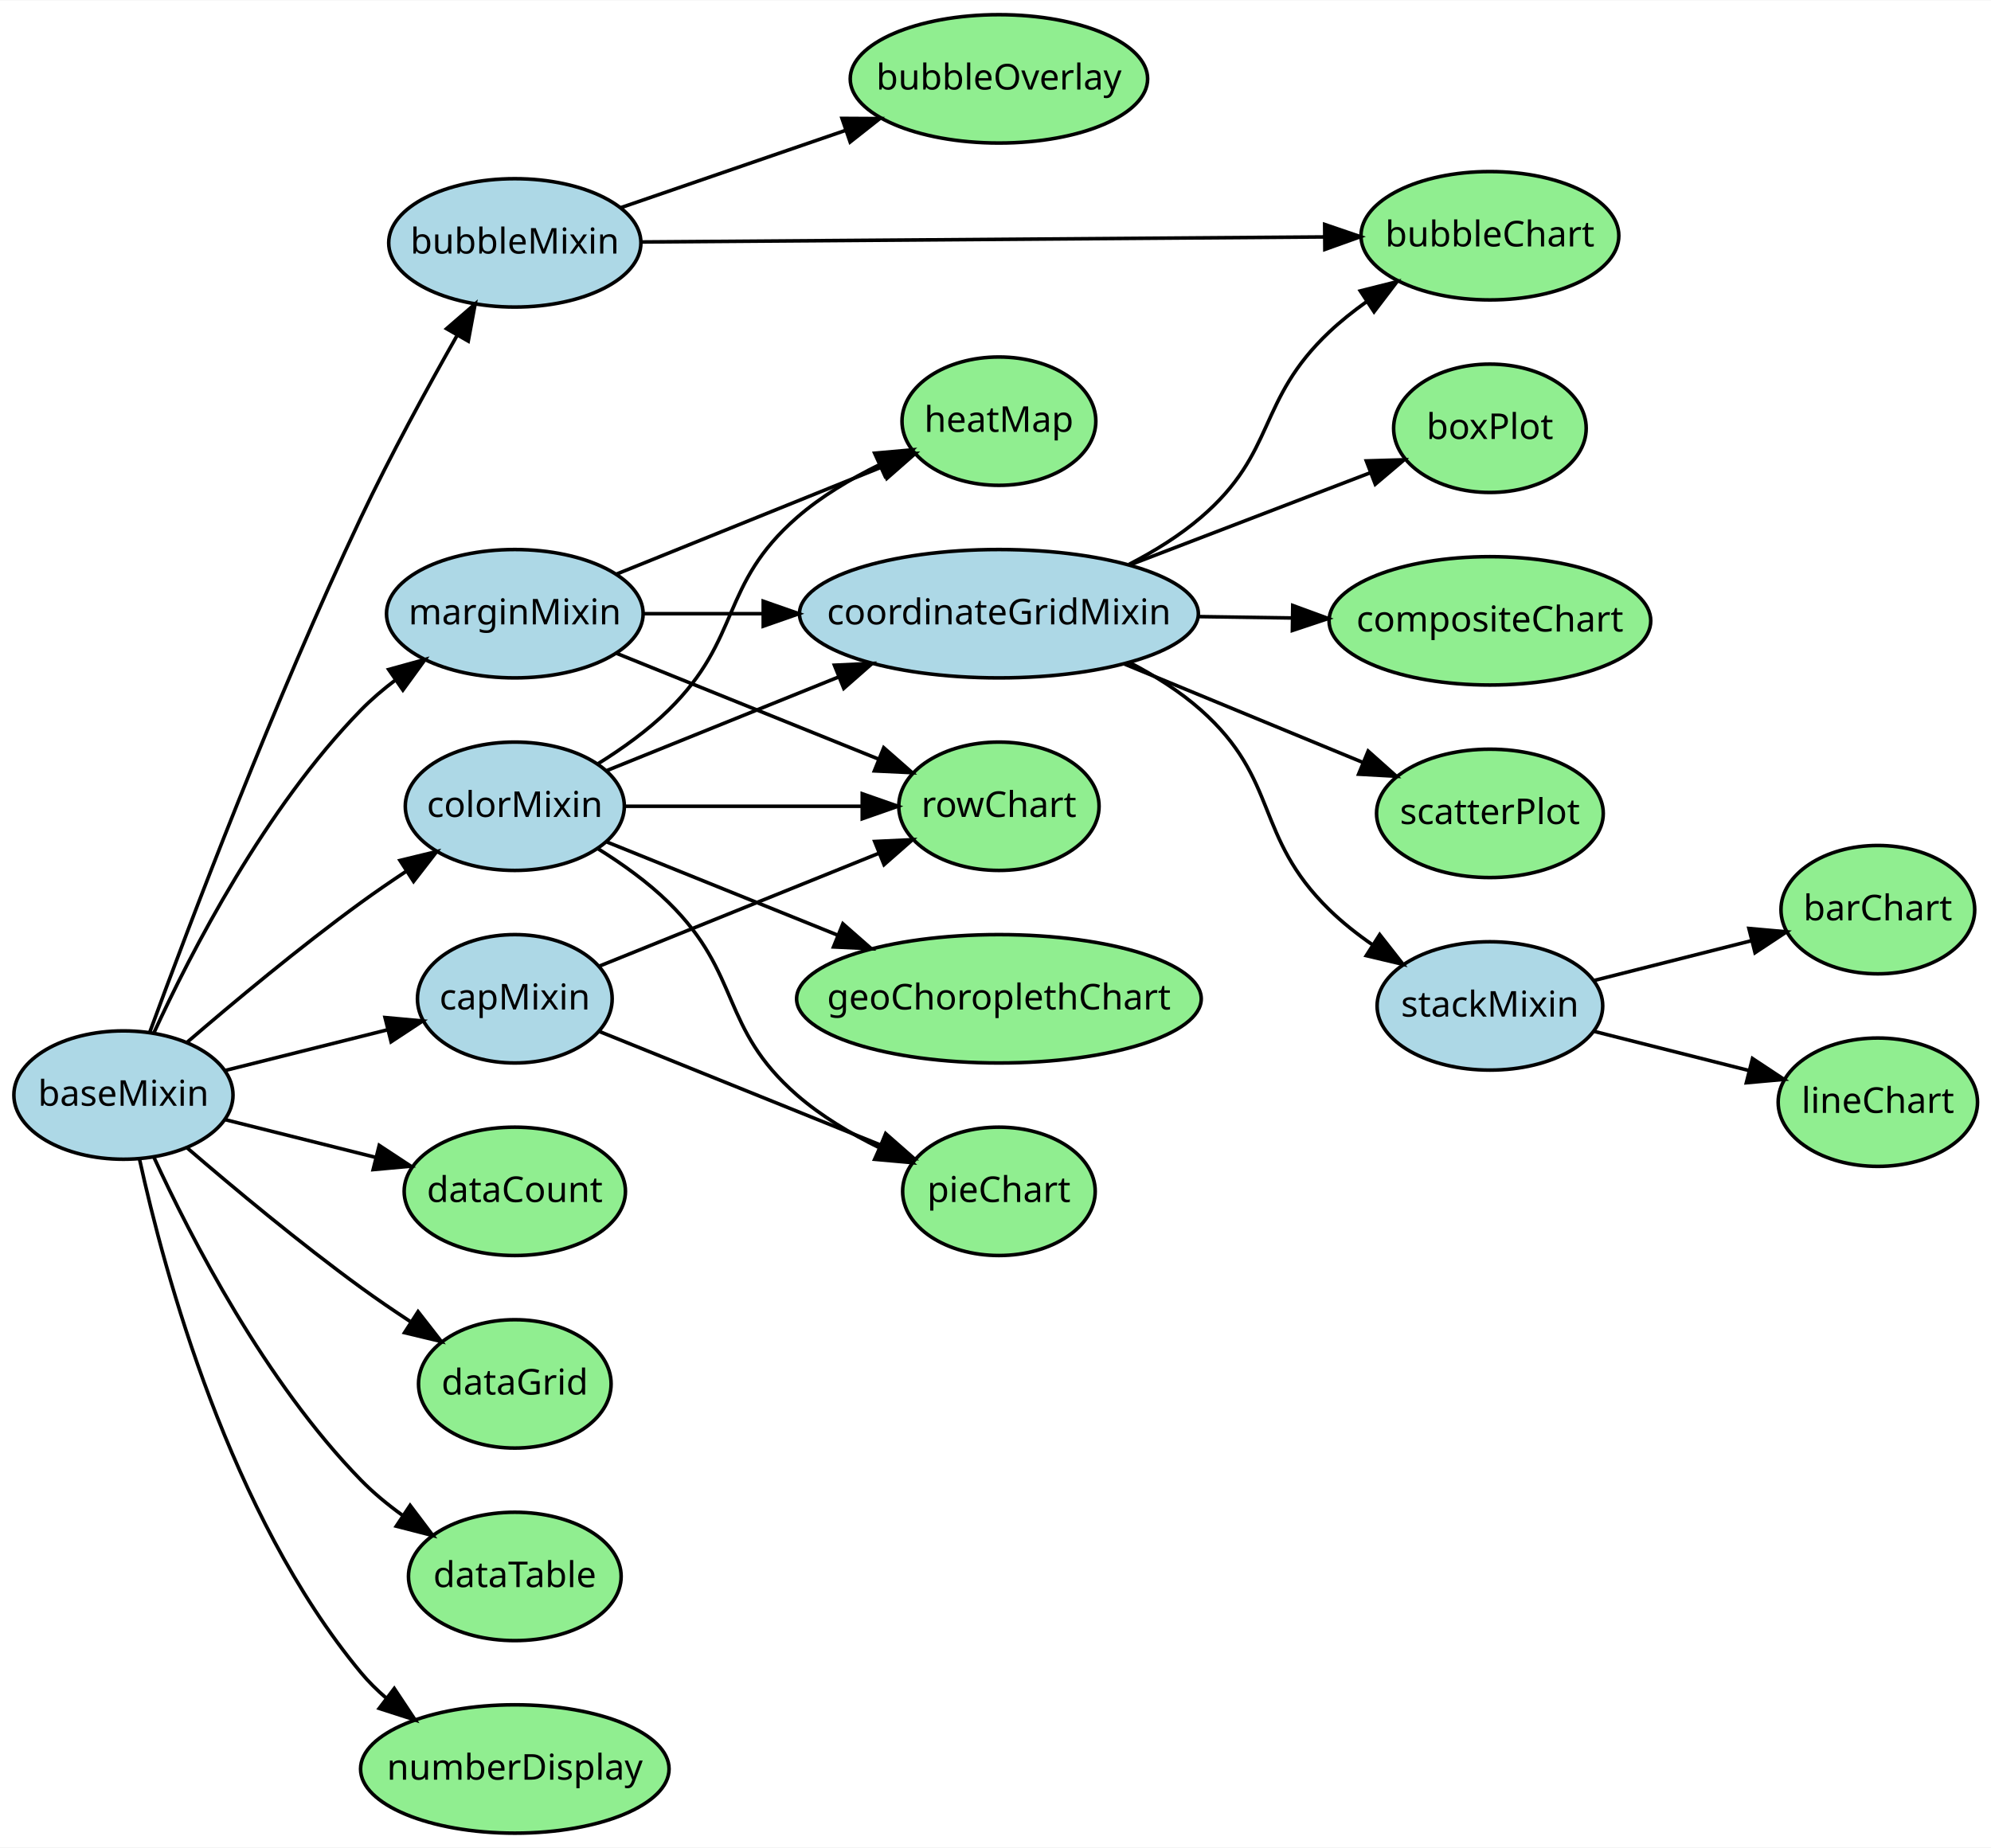
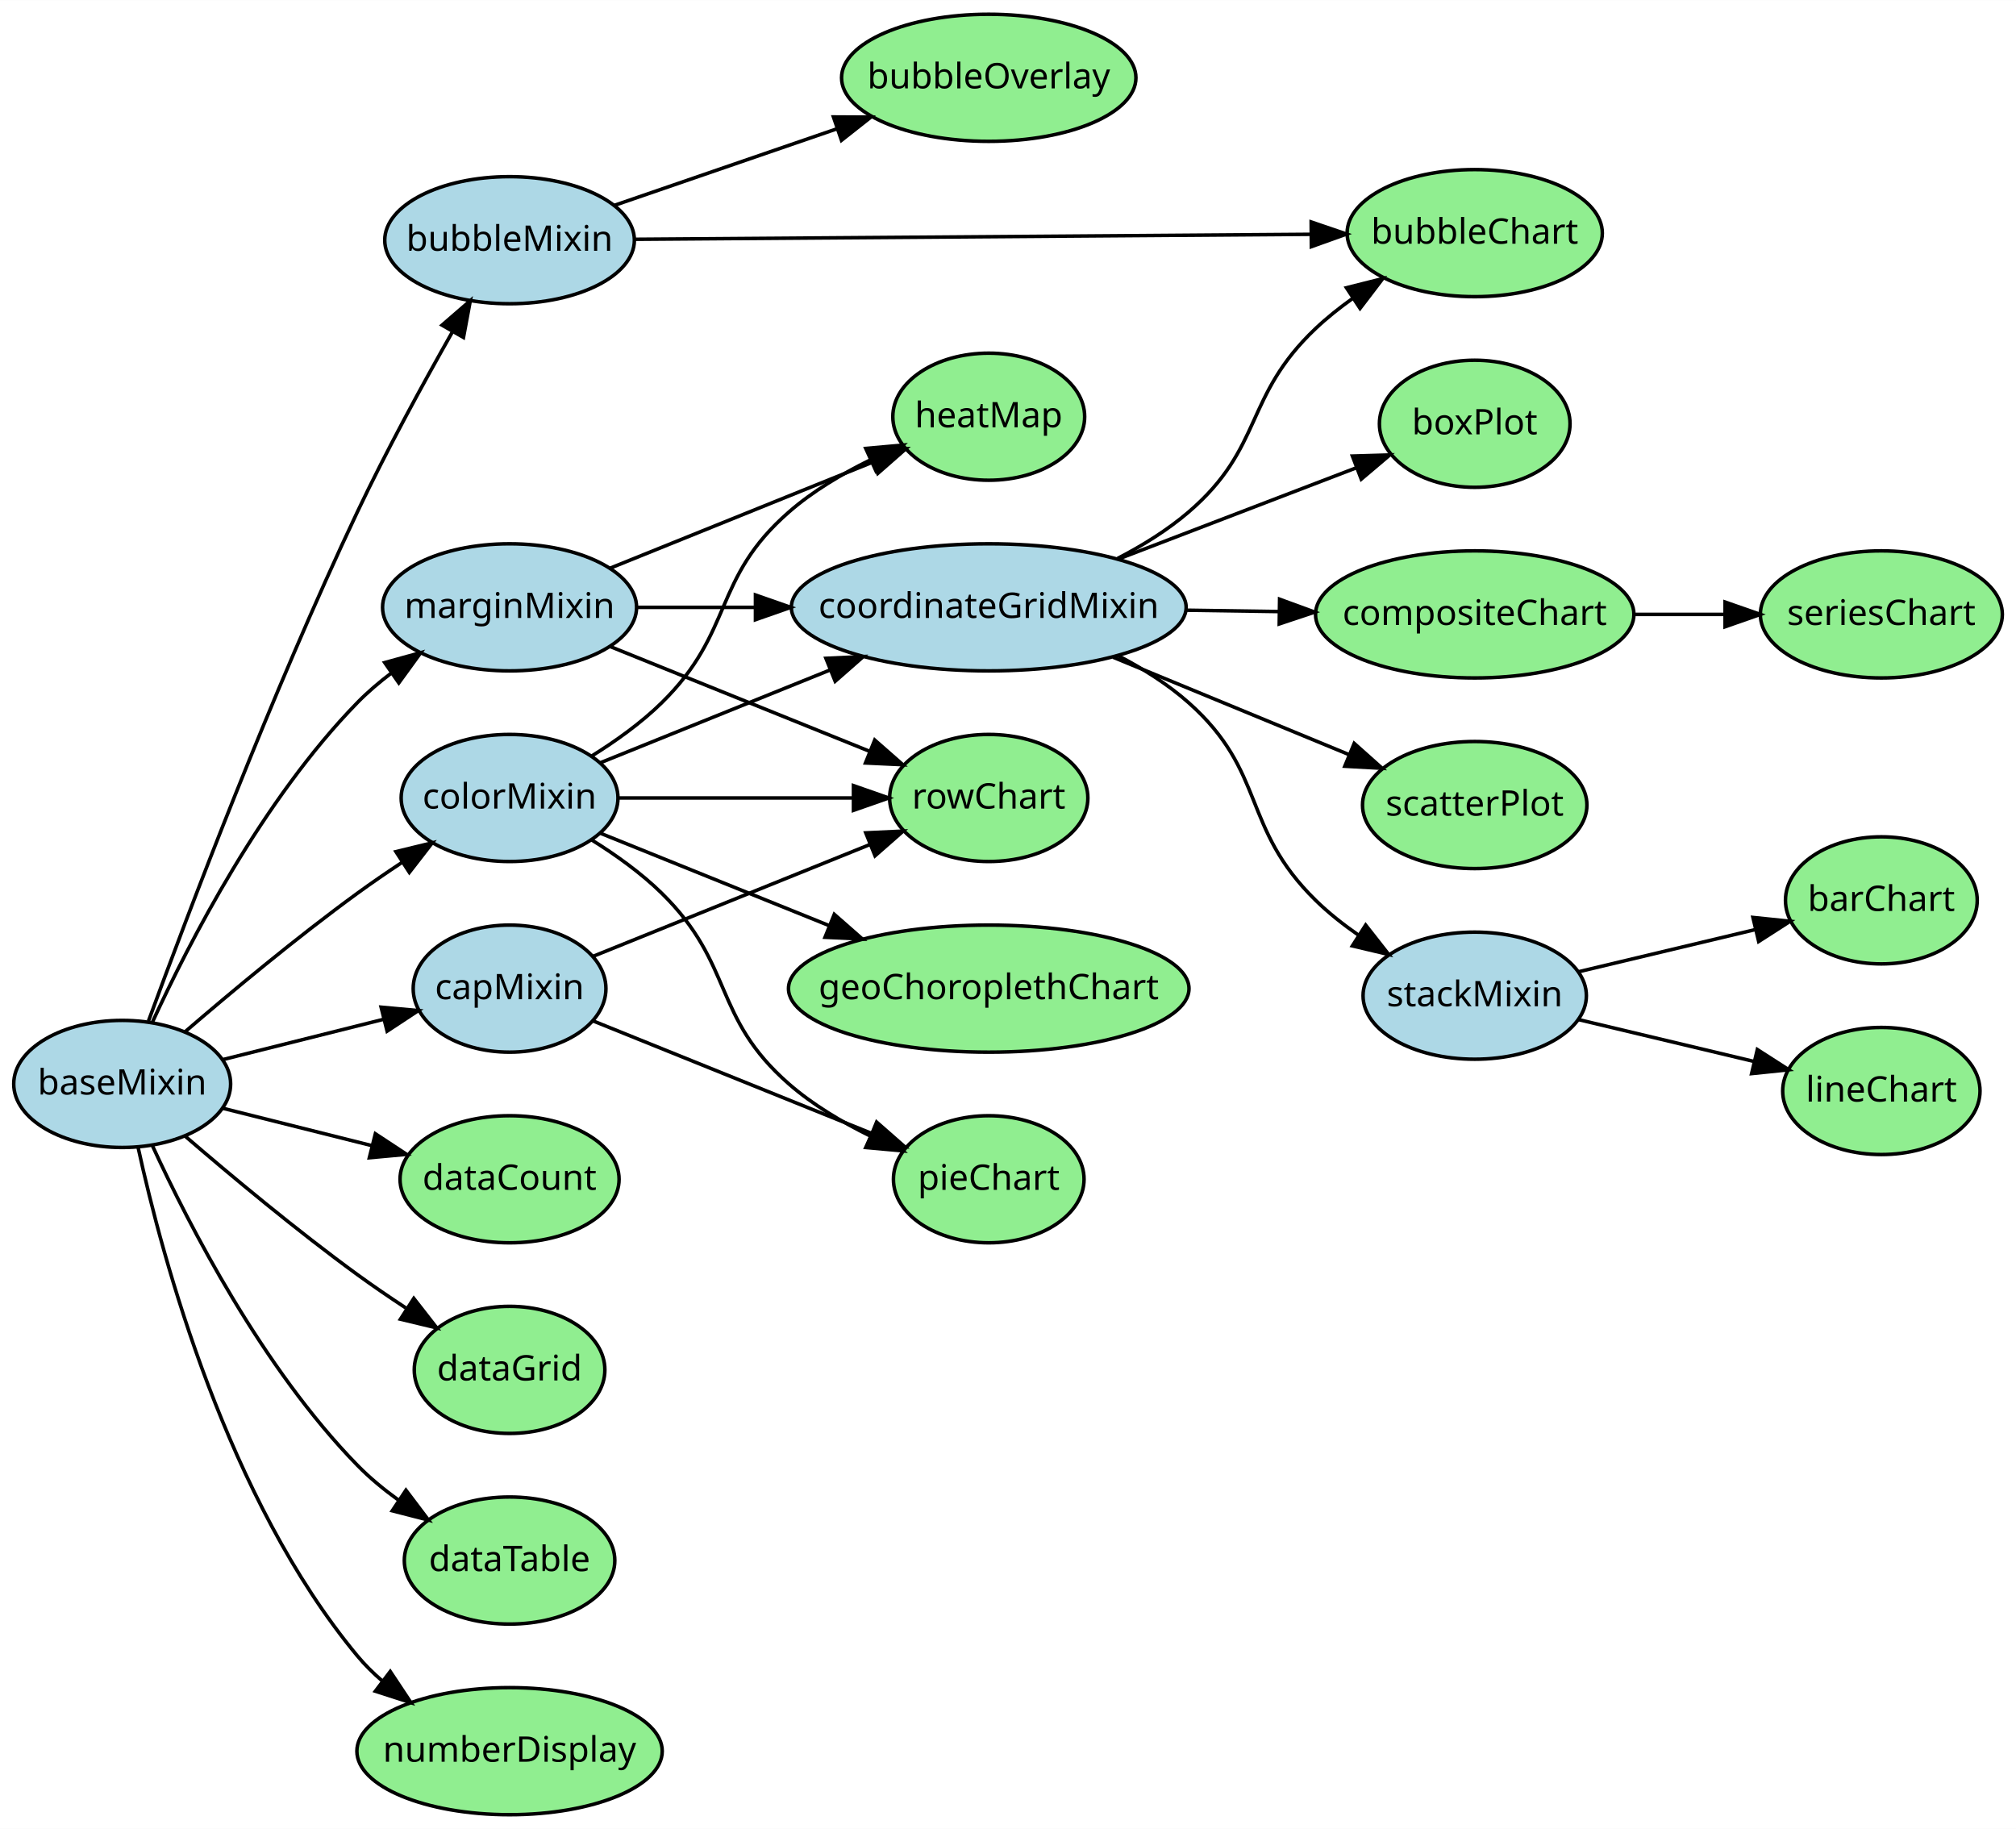
- <svg xmlns="http://www.w3.org/2000/svg" xmlns:xlink="http://www.w3.org/1999/xlink" width="558pt" height="518pt" viewBox="0.00 0.00 558.25 518.00">
+ <svg xmlns="http://www.w3.org/2000/svg" xmlns:xlink="http://www.w3.org/1999/xlink" width="571pt" height="518pt" viewBox="0.00 0.00 571.08 518.00">
  <g id="graph0" class="graph" transform="scale(1 1) rotate(0) translate(4 514)">
-     <polygon fill="white" stroke="none" points="-4,4 -4,-514 554.248,-514 554.248,4 -4,4" />
+     <polygon fill="white" stroke="none" points="-4,4 -4,-514 567.075,-514 567.075,4 -4,4" />
    <g id="node1" class="node">
      <g id="a_node1">
        <a xlink:href="dc.baseMixin.html" xlink:title="baseMixin">
          <ellipse fill="lightblue" stroke="black" cx="30.611" cy="-207" rx="30.722" ry="18" />
          <text text-anchor="middle" x="30.611" y="-204" font-family="sans-serif" font-size="10.00">baseMixin</text>
        </a>
      </g>
    </g>
    <g id="node2" class="node">
      <g id="a_node2">
        <a xlink:href="dc.colorMixin.html" xlink:title="colorMixin">
          <ellipse fill="lightblue" stroke="black" cx="140.346" cy="-288" rx="30.711" ry="18" />
          <text text-anchor="middle" x="140.346" y="-285" font-family="sans-serif" font-size="10.00">colorMixin</text>
        </a>
      </g>
    </g>
-     <g id="edge14" class="edge">
+     <g id="edge15" class="edge">
      <path fill="none" stroke="black" d="M48.435,-221.784C61.435,-232.973 80.047,-248.496 97.222,-261 101.225,-263.914 105.533,-266.869 109.813,-269.703" />
      <polygon fill="black" stroke="black" points="108.154,-272.798 118.451,-275.295 111.959,-266.922 108.154,-272.798" />
    </g>
    <g id="node3" class="node">
      <g id="a_node3">
        <a xlink:href="dc.marginMixin.html" xlink:title="marginMixin">
          <ellipse fill="lightblue" stroke="black" cx="140.346" cy="-342" rx="35.979" ry="18" />
          <text text-anchor="middle" x="140.346" y="-339" font-family="sans-serif" font-size="10.00">marginMixin</text>
        </a>
      </g>
    </g>
-     <g id="edge16" class="edge">
+     <g id="edge17" class="edge">
      <path fill="none" stroke="black" d="M39.105,-224.343C49.59,-247.147 70.402,-287.527 97.222,-315 100.157,-318.007 103.487,-320.842 106.958,-323.462" />
      <polygon fill="black" stroke="black" points="104.98,-326.349 115.193,-329.166 108.966,-320.594 104.98,-326.349" />
    </g>
    <g id="node4" class="node">
      <g id="a_node4">
        <a xlink:href="dc.bubbleMixin.html" xlink:title="bubbleMixin">
          <ellipse fill="lightblue" stroke="black" cx="140.346" cy="-446" rx="35.358" ry="18" />
          <text text-anchor="middle" x="140.346" y="-443" font-family="sans-serif" font-size="10.00">bubbleMixin</text>
        </a>
      </g>
    </g>
    <g id="edge8" class="edge">
      <path fill="none" stroke="black" d="M38.043,-224.788C49.109,-254.92 72.914,-317.727 97.222,-369 105.414,-386.281 115.699,-405.125 124.055,-419.846" />
      <polygon fill="black" stroke="black" points="121.216,-421.932 129.226,-428.867 127.289,-418.45 121.216,-421.932" />
    </g>
    <g id="node7" class="node">
      <g id="a_node7">
        <a xlink:href="dc.capMixin.html" xlink:title="capMixin">
          <ellipse fill="lightblue" stroke="black" cx="140.346" cy="-234" rx="27.3" ry="18" />
          <text text-anchor="middle" x="140.346" y="-231" font-family="sans-serif" font-size="10.00">capMixin</text>
        </a>
      </g>
    </g>
-     <g id="edge22" class="edge">
+     <g id="edge23" class="edge">
      <path fill="none" stroke="black" d="M59.076,-213.883C72.955,-217.361 89.941,-221.618 104.707,-225.319" />
      <polygon fill="black" stroke="black" points="103.959,-228.74 114.51,-227.776 105.661,-221.95 103.959,-228.74" />
    </g>
-     <g id="node13" class="node">
-       <g id="a_node13">
+     <g id="node14" class="node">
+       <g id="a_node14">
        <a xlink:href="dc.dataCount.html" xlink:title="dataCount">
          <ellipse fill="lightgreen" stroke="black" cx="140.346" cy="-180" rx="31.026" ry="18" />
          <text text-anchor="middle" x="140.346" y="-177" font-family="sans-serif" font-size="10.00">dataCount</text>
        </a>
      </g>
    </g>
-     <g id="edge11" class="edge">
+     <g id="edge12" class="edge">
      <path fill="none" stroke="black" d="M59.076,-200.117C71.918,-196.898 87.421,-193.013 101.364,-189.519" />
      <polygon fill="black" stroke="black" points="102.332,-192.885 111.181,-187.059 100.63,-186.095 102.332,-192.885" />
    </g>
-     <g id="node14" class="node">
-       <g id="a_node14">
+     <g id="node15" class="node">
+       <g id="a_node15">
        <a xlink:href="dc.dataGrid.html" xlink:title="dataGrid">
          <ellipse fill="lightgreen" stroke="black" cx="140.346" cy="-126" rx="27" ry="18" />
          <text text-anchor="middle" x="140.346" y="-123" font-family="sans-serif" font-size="10.00">dataGrid</text>
        </a>
      </g>
    </g>
-     <g id="edge12" class="edge">
+     <g id="edge13" class="edge">
      <path fill="none" stroke="black" d="M48.435,-192.216C61.435,-181.027 80.047,-165.504 97.222,-153 101.587,-149.822 106.315,-146.596 110.974,-143.532" />
      <polygon fill="black" stroke="black" points="113.217,-146.25 119.731,-137.895 109.428,-140.364 113.217,-146.25" />
    </g>
-     <g id="node15" class="node">
-       <g id="a_node15">
+     <g id="node16" class="node">
+       <g id="a_node16">
        <a xlink:href="dc.dataTable.html" xlink:title="dataTable">
          <ellipse fill="lightgreen" stroke="black" cx="140.346" cy="-72" rx="29.817" ry="18" />
          <text text-anchor="middle" x="140.346" y="-69" font-family="sans-serif" font-size="10.00">dataTable</text>
        </a>
      </g>
    </g>
-     <g id="edge13" class="edge">
+     <g id="edge14" class="edge">
      <path fill="none" stroke="black" d="M39.105,-189.657C49.59,-166.853 70.402,-126.473 97.222,-99 100.68,-95.457 104.687,-92.153 108.827,-89.158" />
      <polygon fill="black" stroke="black" points="110.993,-91.92 117.377,-83.464 107.113,-86.094 110.993,-91.92" />
    </g>
-     <g id="node19" class="node">
-       <g id="a_node19">
+     <g id="node20" class="node">
+       <g id="a_node20">
        <a xlink:href="dc.numberDisplay.html" xlink:title="numberDisplay">
          <ellipse fill="lightgreen" stroke="black" cx="140.346" cy="-18" rx="43.25" ry="18" />
          <text text-anchor="middle" x="140.346" y="-15" font-family="sans-serif" font-size="10.00">numberDisplay</text>
        </a>
      </g>
    </g>
-     <g id="edge20" class="edge">
+     <g id="edge21" class="edge">
      <path fill="none" stroke="black" d="M35.102,-189.095C42.093,-157.111 60.398,-89.362 97.222,-45 99.33,-42.46 101.741,-40.079 104.317,-37.866" />
      <polygon fill="black" stroke="black" points="106.549,-40.567 112.409,-31.74 102.324,-34.986 106.549,-40.567" />
    </g>
    <g id="node5" class="node">
      <g id="a_node5">
        <a xlink:href="dc.coordinateGridMixin.html" xlink:title="coordinateGridMixin">
          <ellipse fill="lightblue" stroke="black" cx="276.085" cy="-342" rx="55.92" ry="18" />
          <text text-anchor="middle" x="276.085" y="-339" font-family="sans-serif" font-size="10.00">coordinateGridMixin</text>
        </a>
      </g>
    </g>
    <g id="edge1" class="edge">
      <path fill="none" stroke="black" d="M166.188,-298.03C184.416,-305.39 209.649,-315.579 231.236,-324.295" />
      <polygon fill="black" stroke="black" points="229.963,-327.555 240.546,-328.054 232.584,-321.064 229.963,-327.555" />
    </g>
-     <g id="node16" class="node">
-       <g id="a_node16">
+     <g id="node17" class="node">
+       <g id="a_node17">
        <a xlink:href="dc.geoChoroplethChart.html" xlink:title="geoChoroplethChart">
          <ellipse fill="lightgreen" stroke="black" cx="276.085" cy="-234" rx="56.728" ry="18" />
          <text text-anchor="middle" x="276.085" y="-231" font-family="sans-serif" font-size="10.00">geoChoroplethChart</text>
        </a>
      </g>
    </g>
-     <g id="edge15" class="edge">
+     <g id="edge16" class="edge">
      <path fill="none" stroke="black" d="M166.188,-277.97C184.35,-270.637 209.467,-260.495 231.002,-251.8" />
      <polygon fill="black" stroke="black" points="232.331,-255.038 240.293,-248.048 229.71,-248.547 232.331,-255.038" />
    </g>
-     <g id="node17" class="node">
-       <g id="a_node17">
+     <g id="node18" class="node">
+       <g id="a_node18">
        <a xlink:href="dc.heatMap.html" xlink:title="heatMap">
          <ellipse fill="lightgreen" stroke="black" cx="276.085" cy="-396" rx="27.174" ry="18" />
          <text text-anchor="middle" x="276.085" y="-393" font-family="sans-serif" font-size="10.00">heatMap</text>
        </a>
      </g>
    </g>
-     <g id="edge18" class="edge">
+     <g id="edge19" class="edge">
      <path fill="none" stroke="black" d="M163.605,-299.879C170.419,-304.118 177.646,-309.278 183.471,-315 204.05,-335.212 197.736,-350.037 219.471,-369 226.214,-374.883 234.464,-379.798 242.524,-383.751" />
      <polygon fill="black" stroke="black" points="241.243,-387.013 251.797,-387.951 244.131,-380.637 241.243,-387.013" />
    </g>
-     <g id="node20" class="node">
-       <g id="a_node20">
+     <g id="node21" class="node">
+       <g id="a_node21">
        <a xlink:href="dc.pieChart.html" xlink:title="pieChart">
          <ellipse fill="lightgreen" stroke="black" cx="276.085" cy="-180" rx="27" ry="18" />
          <text text-anchor="middle" x="276.085" y="-177" font-family="sans-serif" font-size="10.00">pieChart</text>
        </a>
      </g>
    </g>
-     <g id="edge21" class="edge">
+     <g id="edge22" class="edge">
      <path fill="none" stroke="black" d="M163.605,-276.121C170.419,-271.882 177.646,-266.722 183.471,-261 204.05,-240.788 197.736,-225.963 219.471,-207 226.214,-201.117 234.464,-196.202 242.524,-192.249" />
      <polygon fill="black" stroke="black" points="244.131,-195.363 251.797,-188.049 241.243,-188.987 244.131,-195.363" />
    </g>
-     <g id="node21" class="node">
-       <g id="a_node21">
+     <g id="node22" class="node">
+       <g id="a_node22">
        <a xlink:href="dc.rowChart.html" xlink:title="rowChart">
          <ellipse fill="lightgreen" stroke="black" cx="276.085" cy="-288" rx="28.08" ry="18" />
          <text text-anchor="middle" x="276.085" y="-285" font-family="sans-serif" font-size="10.00">rowChart</text>
        </a>
      </g>
    </g>
-     <g id="edge26" class="edge">
+     <g id="edge27" class="edge">
      <path fill="none" stroke="black" d="M171.027,-288C190.645,-288 216.525,-288 237.567,-288" />
      <polygon fill="black" stroke="black" points="237.764,-291.5 247.764,-288 237.764,-284.5 237.764,-291.5" />
    </g>
    <g id="edge2" class="edge">
      <path fill="none" stroke="black" d="M176.136,-342C186.492,-342 198.193,-342 209.829,-342" />
      <polygon fill="black" stroke="black" points="210.002,-345.5 220.002,-342 210.002,-338.5 210.002,-345.5" />
    </g>
-     <g id="edge17" class="edge">
+     <g id="edge18" class="edge">
      <path fill="none" stroke="black" d="M168.733,-353.058C190.302,-361.767 220.408,-373.923 243.086,-383.079" />
      <polygon fill="black" stroke="black" points="242.03,-386.428 252.613,-386.926 244.651,-379.937 242.03,-386.428" />
    </g>
-     <g id="edge25" class="edge">
+     <g id="edge26" class="edge">
      <path fill="none" stroke="black" d="M168.733,-330.942C190.035,-322.341 219.666,-310.377 242.242,-301.261" />
      <polygon fill="black" stroke="black" points="243.789,-304.411 251.752,-297.422 241.169,-297.92 243.789,-304.411" />
    </g>
    <g id="node10" class="node">
      <g id="a_node10">
        <a xlink:href="dc.bubbleChart.html" xlink:title="bubbleChart">
          <ellipse fill="lightgreen" stroke="black" cx="413.75" cy="-448" rx="36.149" ry="18" />
          <text text-anchor="middle" x="413.75" y="-445" font-family="sans-serif" font-size="10.00">bubbleChart</text>
        </a>
      </g>
    </g>
    <g id="edge7" class="edge">
      <path fill="none" stroke="black" d="M175.996,-446.255C224.628,-446.614 313.207,-447.266 367.144,-447.664" />
      <polygon fill="black" stroke="black" points="367.422,-451.166 377.447,-447.74 367.474,-444.166 367.422,-451.166" />
    </g>
    <g id="node11" class="node">
      <g id="a_node11">
        <a xlink:href="dc.bubbleOverlay.html" xlink:title="bubbleOverlay">
          <ellipse fill="lightgreen" stroke="black" cx="276.085" cy="-492" rx="41.696" ry="18" />
          <text text-anchor="middle" x="276.085" y="-489" font-family="sans-serif" font-size="10.00">bubbleOverlay</text>
        </a>
      </g>
    </g>
    <g id="edge9" class="edge">
      <path fill="none" stroke="black" d="M170.037,-455.868C188.373,-462.175 212.47,-470.463 232.958,-477.51" />
      <polygon fill="black" stroke="black" points="232.091,-480.913 242.686,-480.856 234.368,-474.294 232.091,-480.913" />
    </g>
    <g id="node6" class="node">
      <g id="a_node6">
        <a xlink:href="dc.stackMixin.html" xlink:title="stackMixin">
          <ellipse fill="lightblue" stroke="black" cx="413.75" cy="-232" rx="31.633" ry="18" />
          <text text-anchor="middle" x="413.75" y="-229" font-family="sans-serif" font-size="10.00">stackMixin</text>
        </a>
      </g>
    </g>
    <g id="edge3" class="edge">
      <path fill="none" stroke="black" d="M312.727,-328.306C319.798,-324.63 326.839,-320.2 332.7,-315 354.832,-295.363 347.554,-279.696 368.7,-259 372.372,-255.406 376.606,-252.069 380.967,-249.053" />
      <polygon fill="black" stroke="black" points="382.853,-252.001 389.394,-243.667 379.083,-246.103 382.853,-252.001" />
    </g>
    <g id="node9" class="node">
      <g id="a_node9">
        <a xlink:href="dc.boxPlot.html" xlink:title="boxPlot">
          <ellipse fill="lightgreen" stroke="black" cx="413.75" cy="-394" rx="27" ry="18" />
          <text text-anchor="middle" x="413.75" y="-391" font-family="sans-serif" font-size="10.00">boxPlot</text>
        </a>
      </g>
    </g>
    <g id="edge5" class="edge">
      <path fill="none" stroke="black" d="M312.73,-355.662C333.644,-363.679 359.873,-373.732 380.224,-381.533" />
      <polygon fill="black" stroke="black" points="379.103,-384.851 389.693,-385.162 381.608,-378.315 379.103,-384.851" />
    </g>
    <g id="edge6" class="edge">
      <path fill="none" stroke="black" d="M312.592,-355.849C319.672,-359.515 326.751,-363.901 332.7,-369 354.042,-387.293 348.278,-401.685 368.7,-421 371.852,-423.982 375.386,-426.801 379.045,-429.412" />
      <polygon fill="black" stroke="black" points="377.411,-432.527 387.688,-435.107 381.263,-426.682 377.411,-432.527" />
    </g>
    <g id="node12" class="node">
      <g id="a_node12">
        <a xlink:href="dc.compositeChart.html" xlink:title="compositeChart">
          <ellipse fill="lightgreen" stroke="black" cx="413.75" cy="-340" rx="45.1" ry="18" />
          <text text-anchor="middle" x="413.75" y="-337" font-family="sans-serif" font-size="10.00">compositeChart</text>
        </a>
      </g>
    </g>
    <g id="edge10" class="edge">
      <path fill="none" stroke="black" d="M332.265,-341.187C340.818,-341.06 349.65,-340.93 358.189,-340.804" />
      <polygon fill="black" stroke="black" points="358.475,-344.301 368.422,-340.653 358.372,-337.301 358.475,-344.301" />
    </g>
-     <g id="node22" class="node">
-       <g id="a_node22">
+     <g id="node23" class="node">
+       <g id="a_node23">
        <a xlink:href="dc.scatterPlot.html" xlink:title="scatterPlot">
          <ellipse fill="lightgreen" stroke="black" cx="413.75" cy="-286" rx="31.787" ry="18" />
          <text text-anchor="middle" x="413.75" y="-283" font-family="sans-serif" font-size="10.00">scatterPlot</text>
        </a>
      </g>
    </g>
-     <g id="edge27" class="edge">
+     <g id="edge28" class="edge">
      <path fill="none" stroke="black" d="M311.319,-327.869C331.784,-319.421 357.707,-308.721 378.223,-300.252" />
      <polygon fill="black" stroke="black" points="379.613,-303.465 387.521,-296.414 376.942,-296.995 379.613,-303.465" />
    </g>
    <g id="node8" class="node">
      <g id="a_node8">
        <a xlink:href="dc.barChart.html" xlink:title="barChart">
-           <ellipse fill="lightgreen" stroke="black" cx="522.524" cy="-259" rx="27.163" ry="18" />
-           <text text-anchor="middle" x="522.524" y="-256" font-family="sans-serif" font-size="10.00">barChart</text>
+           <ellipse fill="lightgreen" stroke="black" cx="528.938" cy="-259" rx="27.163" ry="18" />
+           <text text-anchor="middle" x="528.938" y="-256" font-family="sans-serif" font-size="10.00">barChart</text>
        </a>
      </g>
    </g>
    <g id="edge4" class="edge">
-       <path fill="none" stroke="black" d="M442.804,-239.094C456.327,-242.514 472.675,-246.647 486.96,-250.26" />
-       <polygon fill="black" stroke="black" points="486.375,-253.722 496.927,-252.78 488.091,-246.935 486.375,-253.722" />
-     </g>
-     <g id="node18" class="node">
-       <g id="a_node18">
+       <path fill="none" stroke="black" d="M443.02,-238.744C458.167,-242.357 476.962,-246.84 493.015,-250.67" />
+       <polygon fill="black" stroke="black" points="492.564,-254.16 503.104,-253.076 494.189,-247.351 492.564,-254.16" />
+     </g>
+     <g id="node19" class="node">
+       <g id="a_node19">
        <a xlink:href="dc.lineChart.html" xlink:title="lineChart">
-           <ellipse fill="lightgreen" stroke="black" cx="522.524" cy="-205" rx="27.95" ry="18" />
-           <text text-anchor="middle" x="522.524" y="-202" font-family="sans-serif" font-size="10.00">lineChart</text>
-         </a>
-       </g>
-     </g>
-     <g id="edge19" class="edge">
-       <path fill="none" stroke="black" d="M442.804,-224.906C456.128,-221.537 472.194,-217.474 486.328,-213.9" />
-       <polygon fill="black" stroke="black" points="487.375,-217.246 496.212,-211.401 485.659,-210.459 487.375,-217.246" />
-     </g>
-     <g id="edge23" class="edge">
+           <ellipse fill="lightgreen" stroke="black" cx="528.938" cy="-205" rx="27.95" ry="18" />
+           <text text-anchor="middle" x="528.938" y="-202" font-family="sans-serif" font-size="10.00">lineChart</text>
+         </a>
+       </g>
+     </g>
+     <g id="edge20" class="edge">
+       <path fill="none" stroke="black" d="M443.02,-225.256C458.06,-221.669 476.695,-217.223 492.673,-213.412" />
+       <polygon fill="black" stroke="black" points="493.81,-216.739 502.725,-211.014 492.186,-209.93 493.81,-216.739" />
+     </g>
+     <g id="edge24" class="edge">
      <path fill="none" stroke="black" d="M164.033,-224.84C185.648,-216.112 218.411,-202.883 242.755,-193.054" />
      <polygon fill="black" stroke="black" points="244.325,-196.195 252.287,-189.205 241.704,-189.704 244.325,-196.195" />
    </g>
-     <g id="edge24" class="edge">
+     <g id="edge25" class="edge">
      <path fill="none" stroke="black" d="M164.033,-243.16C185.517,-251.835 218.014,-264.956 242.312,-274.767" />
      <polygon fill="black" stroke="black" points="241.255,-278.115 251.838,-278.613 243.875,-271.624 241.255,-278.115" />
    </g>
+     <g id="node13" class="node">
+       <g id="a_node13">
+         <a xlink:href="dc.seriesChart.html" xlink:title="seriesChart">
+           <ellipse fill="lightgreen" stroke="black" cx="528.938" cy="-340" rx="34.276" ry="18" />
+           <text text-anchor="middle" x="528.938" y="-337" font-family="sans-serif" font-size="10.00">seriesChart</text>
+         </a>
+       </g>
+     </g>
+     <g id="edge11" class="edge">
+       <path fill="none" stroke="black" d="M458.835,-340C467.308,-340 476.175,-340 484.623,-340" />
+       <polygon fill="black" stroke="black" points="484.666,-343.5 494.666,-340 484.666,-336.5 484.666,-343.5" />
+     </g>
  </g>
</svg>
